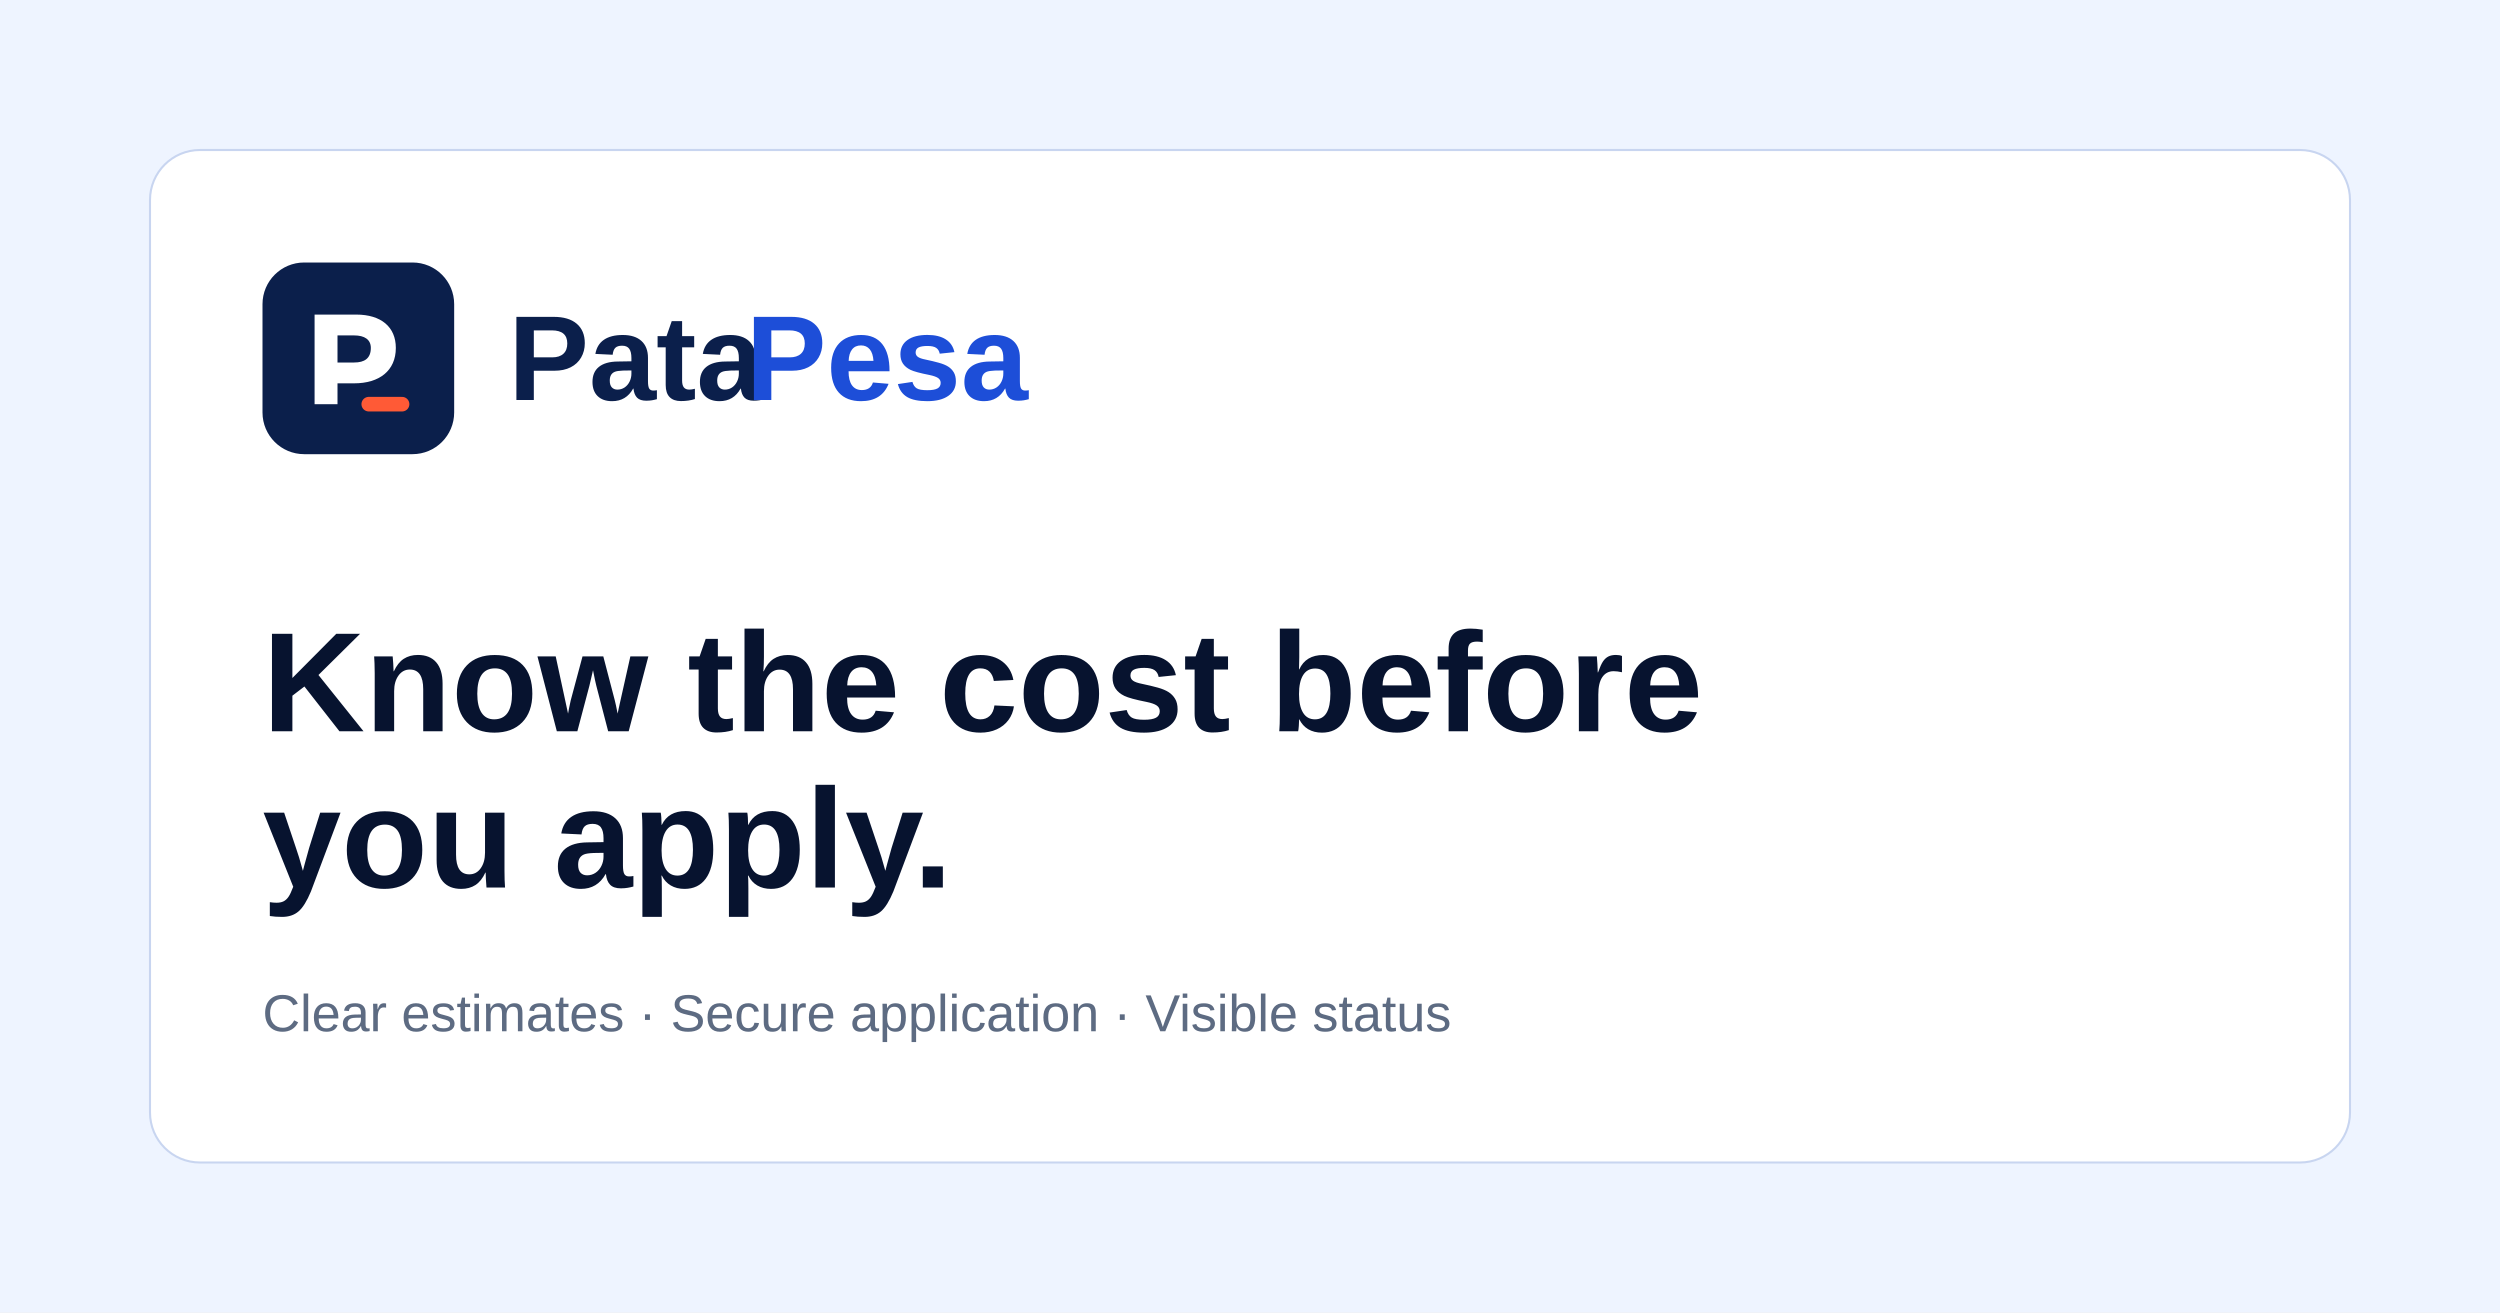
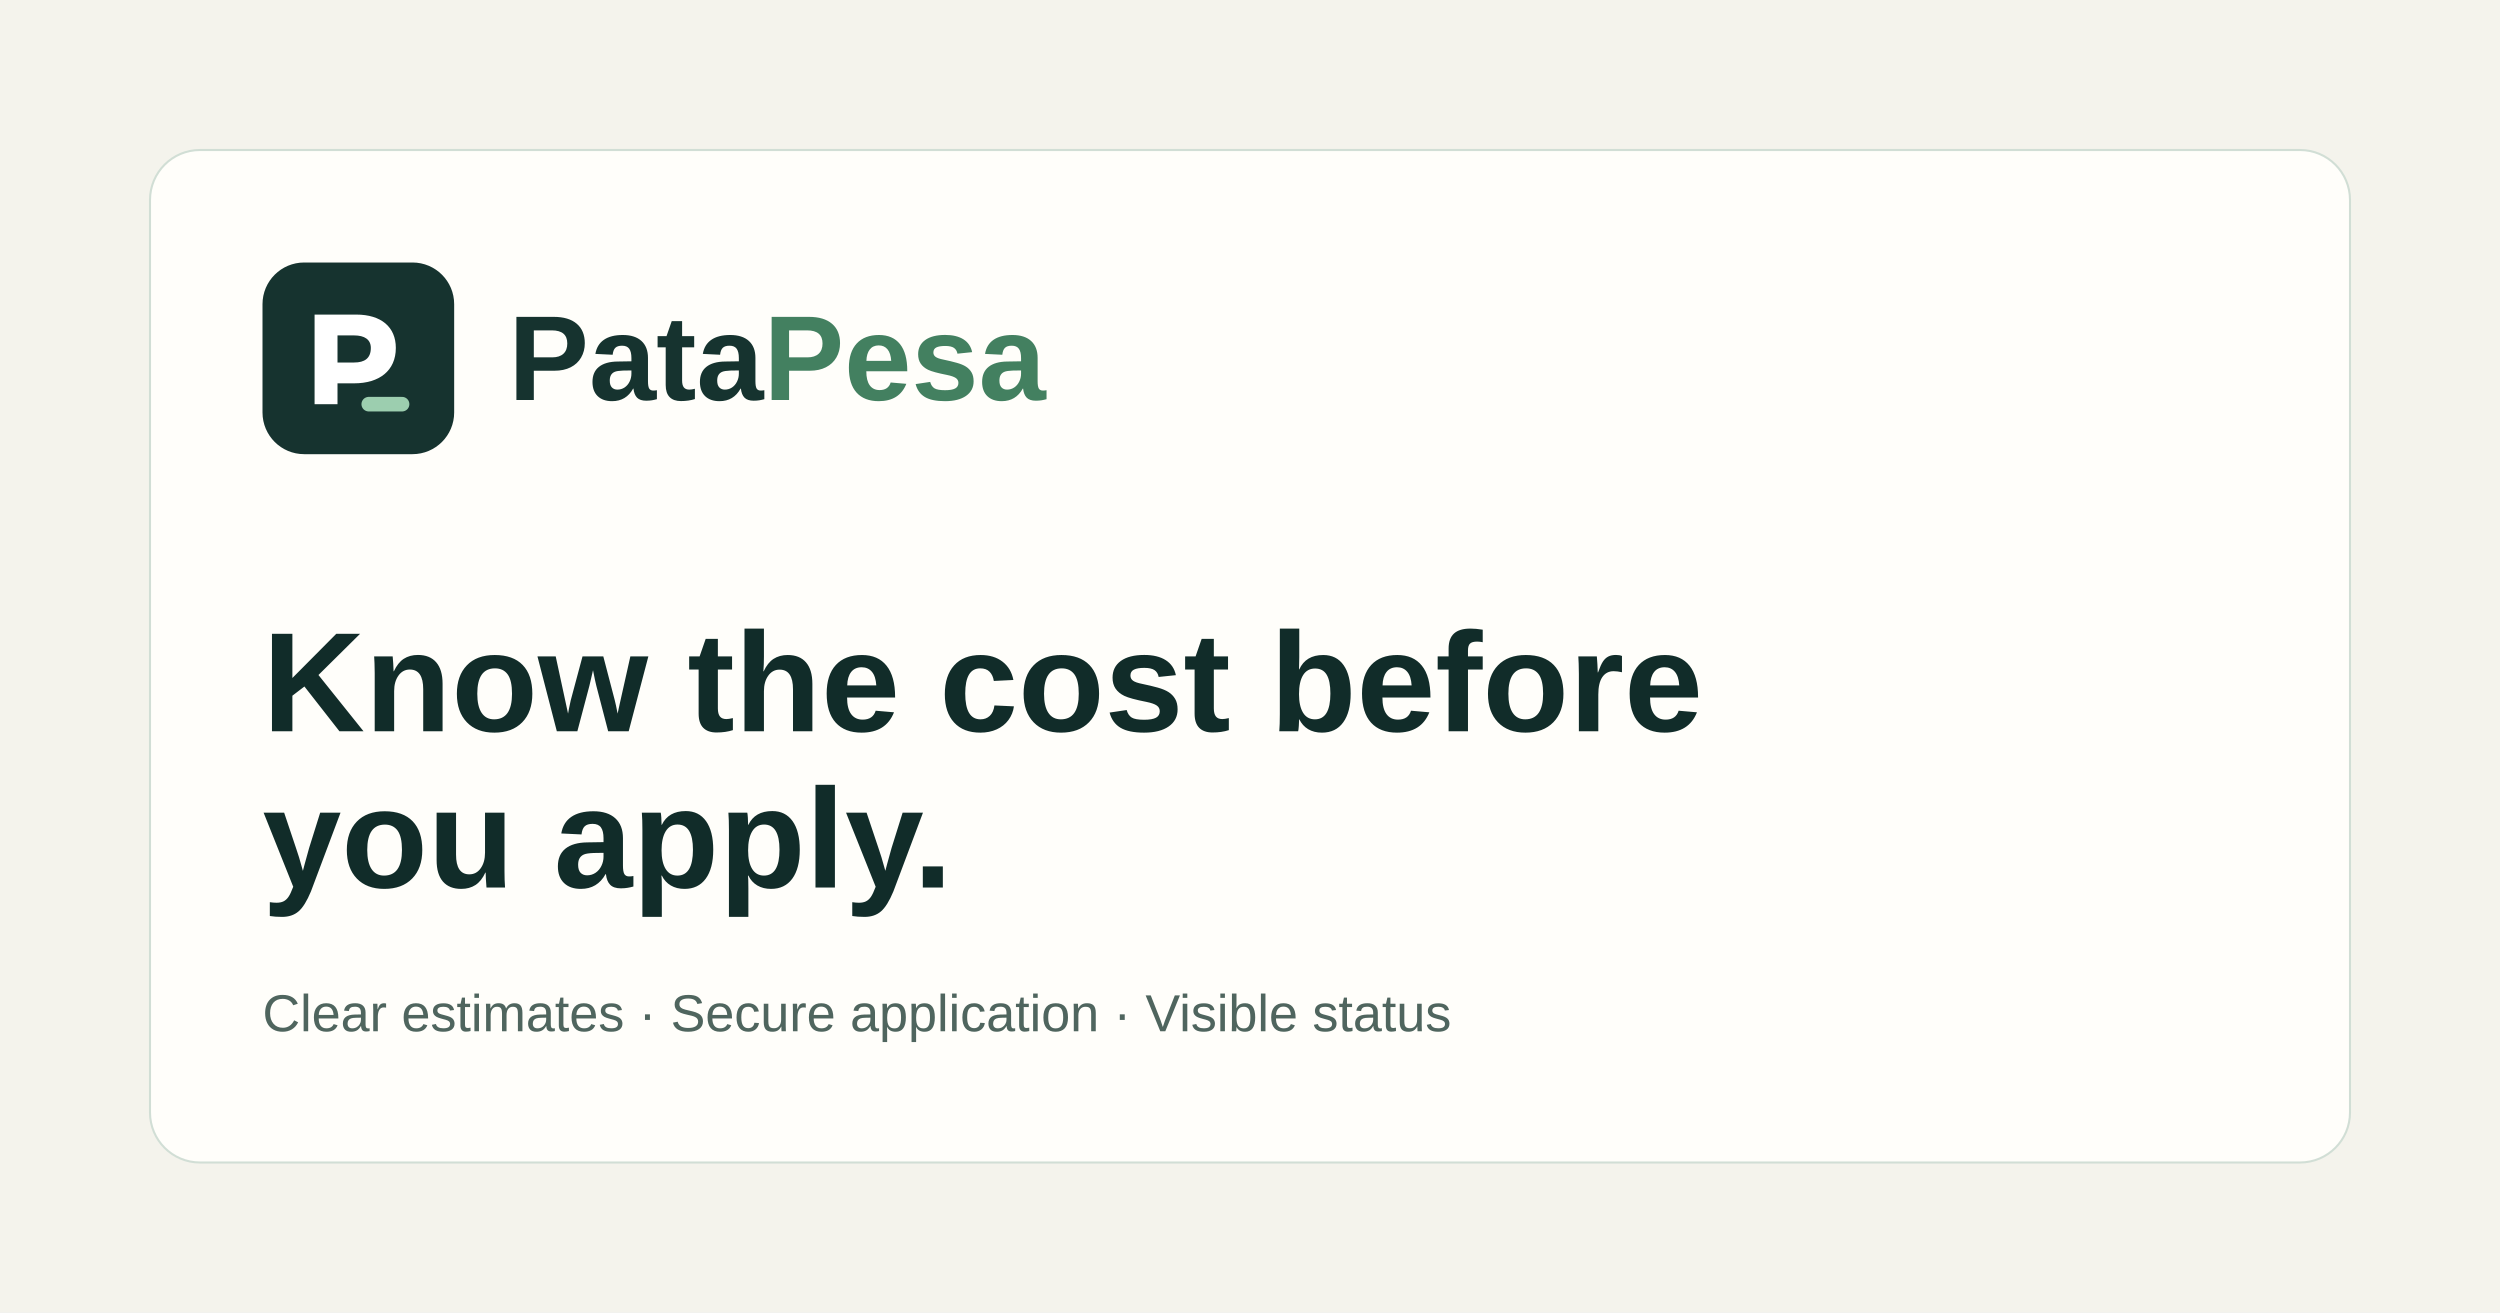
<svg xmlns="http://www.w3.org/2000/svg" width="1200" height="630" viewBox="0 0 1200 630">
-   <rect width="1200" height="630" fill="#EEF4FF" />
-   <rect x="72" y="72" width="1056" height="486" rx="24" fill="#ffffff" stroke="#C8D5F0" />
-   <rect x="126" y="126" width="92" height="92" rx="20" fill="#0B1F4B" />
+   <rect width="1200" height="630" fill="#f4f3ec" />
+   <rect x="72" y="72" width="1056" height="486" rx="24" fill="#fffefa" stroke="#d1ded5" />
+   <rect x="126" y="126" width="92" height="92" rx="20" fill="#16332f" />
  <path d="M151 194v-43h20c12 0 19 6 19 16 0 11-8 17-20 17h-8v10h-11Zm11-20h8c5 0 8-2 8-7 0-4-3-6-8-6h-8v13Z" fill="white" />
-   <path d="M177 194h16" stroke="#FF5A36" stroke-width="7" stroke-linecap="round" />
-   <text x="244" y="192" font-family="Arial,sans-serif" font-size="58" font-weight="800" fill="#0B1F4B">Pata</text>
-   <text x="358" y="192" font-family="Arial,sans-serif" font-size="58" font-weight="800" fill="#1D4ED8">Pesa</text>
-   <text x="126" y="351" font-family="Arial,sans-serif" font-size="68" font-weight="800" fill="#07132F">Know the cost before</text>
-   <text x="126" y="426" font-family="Arial,sans-serif" font-size="68" font-weight="800" fill="#07132F">you apply.</text>
-   <text x="126" y="495" font-family="Arial,sans-serif" font-size="25" fill="#5D6B82">Clear estimates · Secure application · Visible status</text>
+   <path d="M177 194h16" stroke="#9cceaf" stroke-width="7" stroke-linecap="round" />
+   <text x="244" y="192" font-family="Arial,sans-serif" font-size="58" font-weight="800" fill="#16332f">Pata<tspan fill="#438060">Pesa</tspan>
+   </text>
+   <text x="126" y="351" font-family="Arial,sans-serif" font-size="68" font-weight="800" fill="#112c29">Know the cost before</text>
+   <text x="126" y="426" font-family="Arial,sans-serif" font-size="68" font-weight="800" fill="#112c29">you apply.</text>
+   <text x="126" y="495" font-family="Arial,sans-serif" font-size="25" fill="#4f655e">Clear estimates · Secure application · Visible status</text>
</svg>
